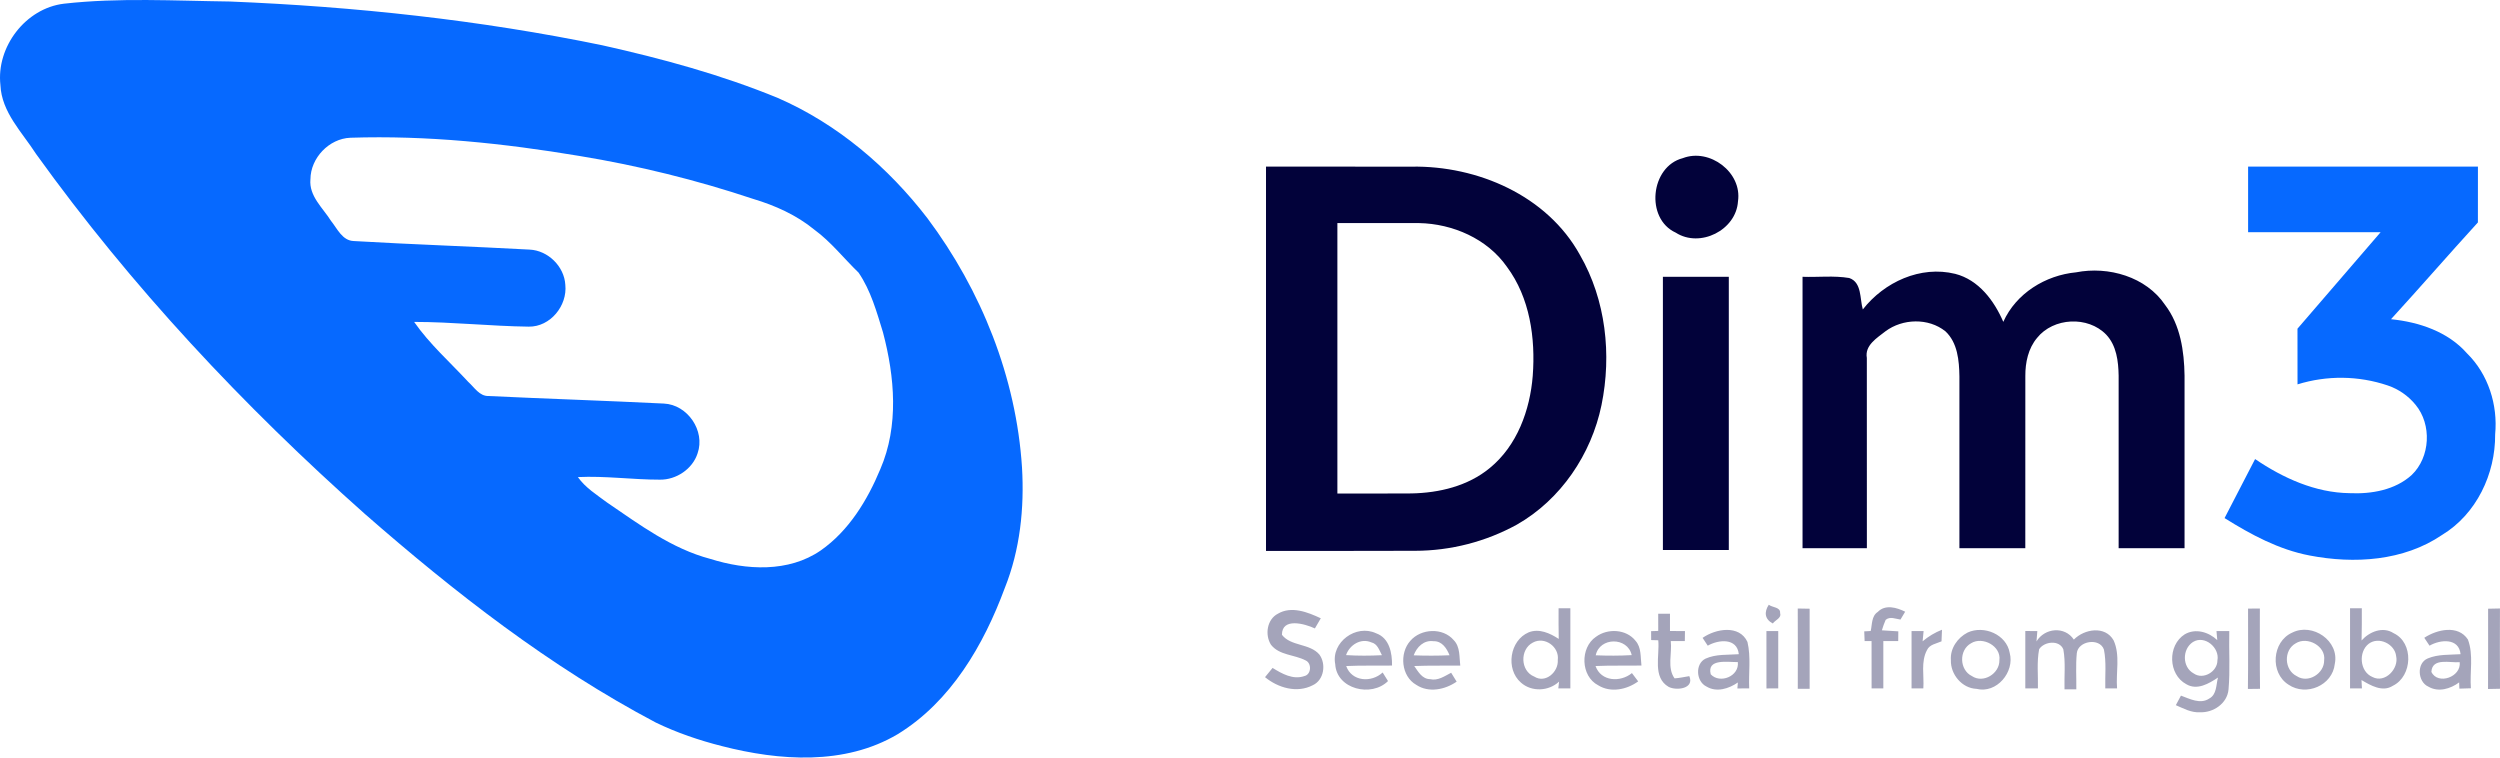
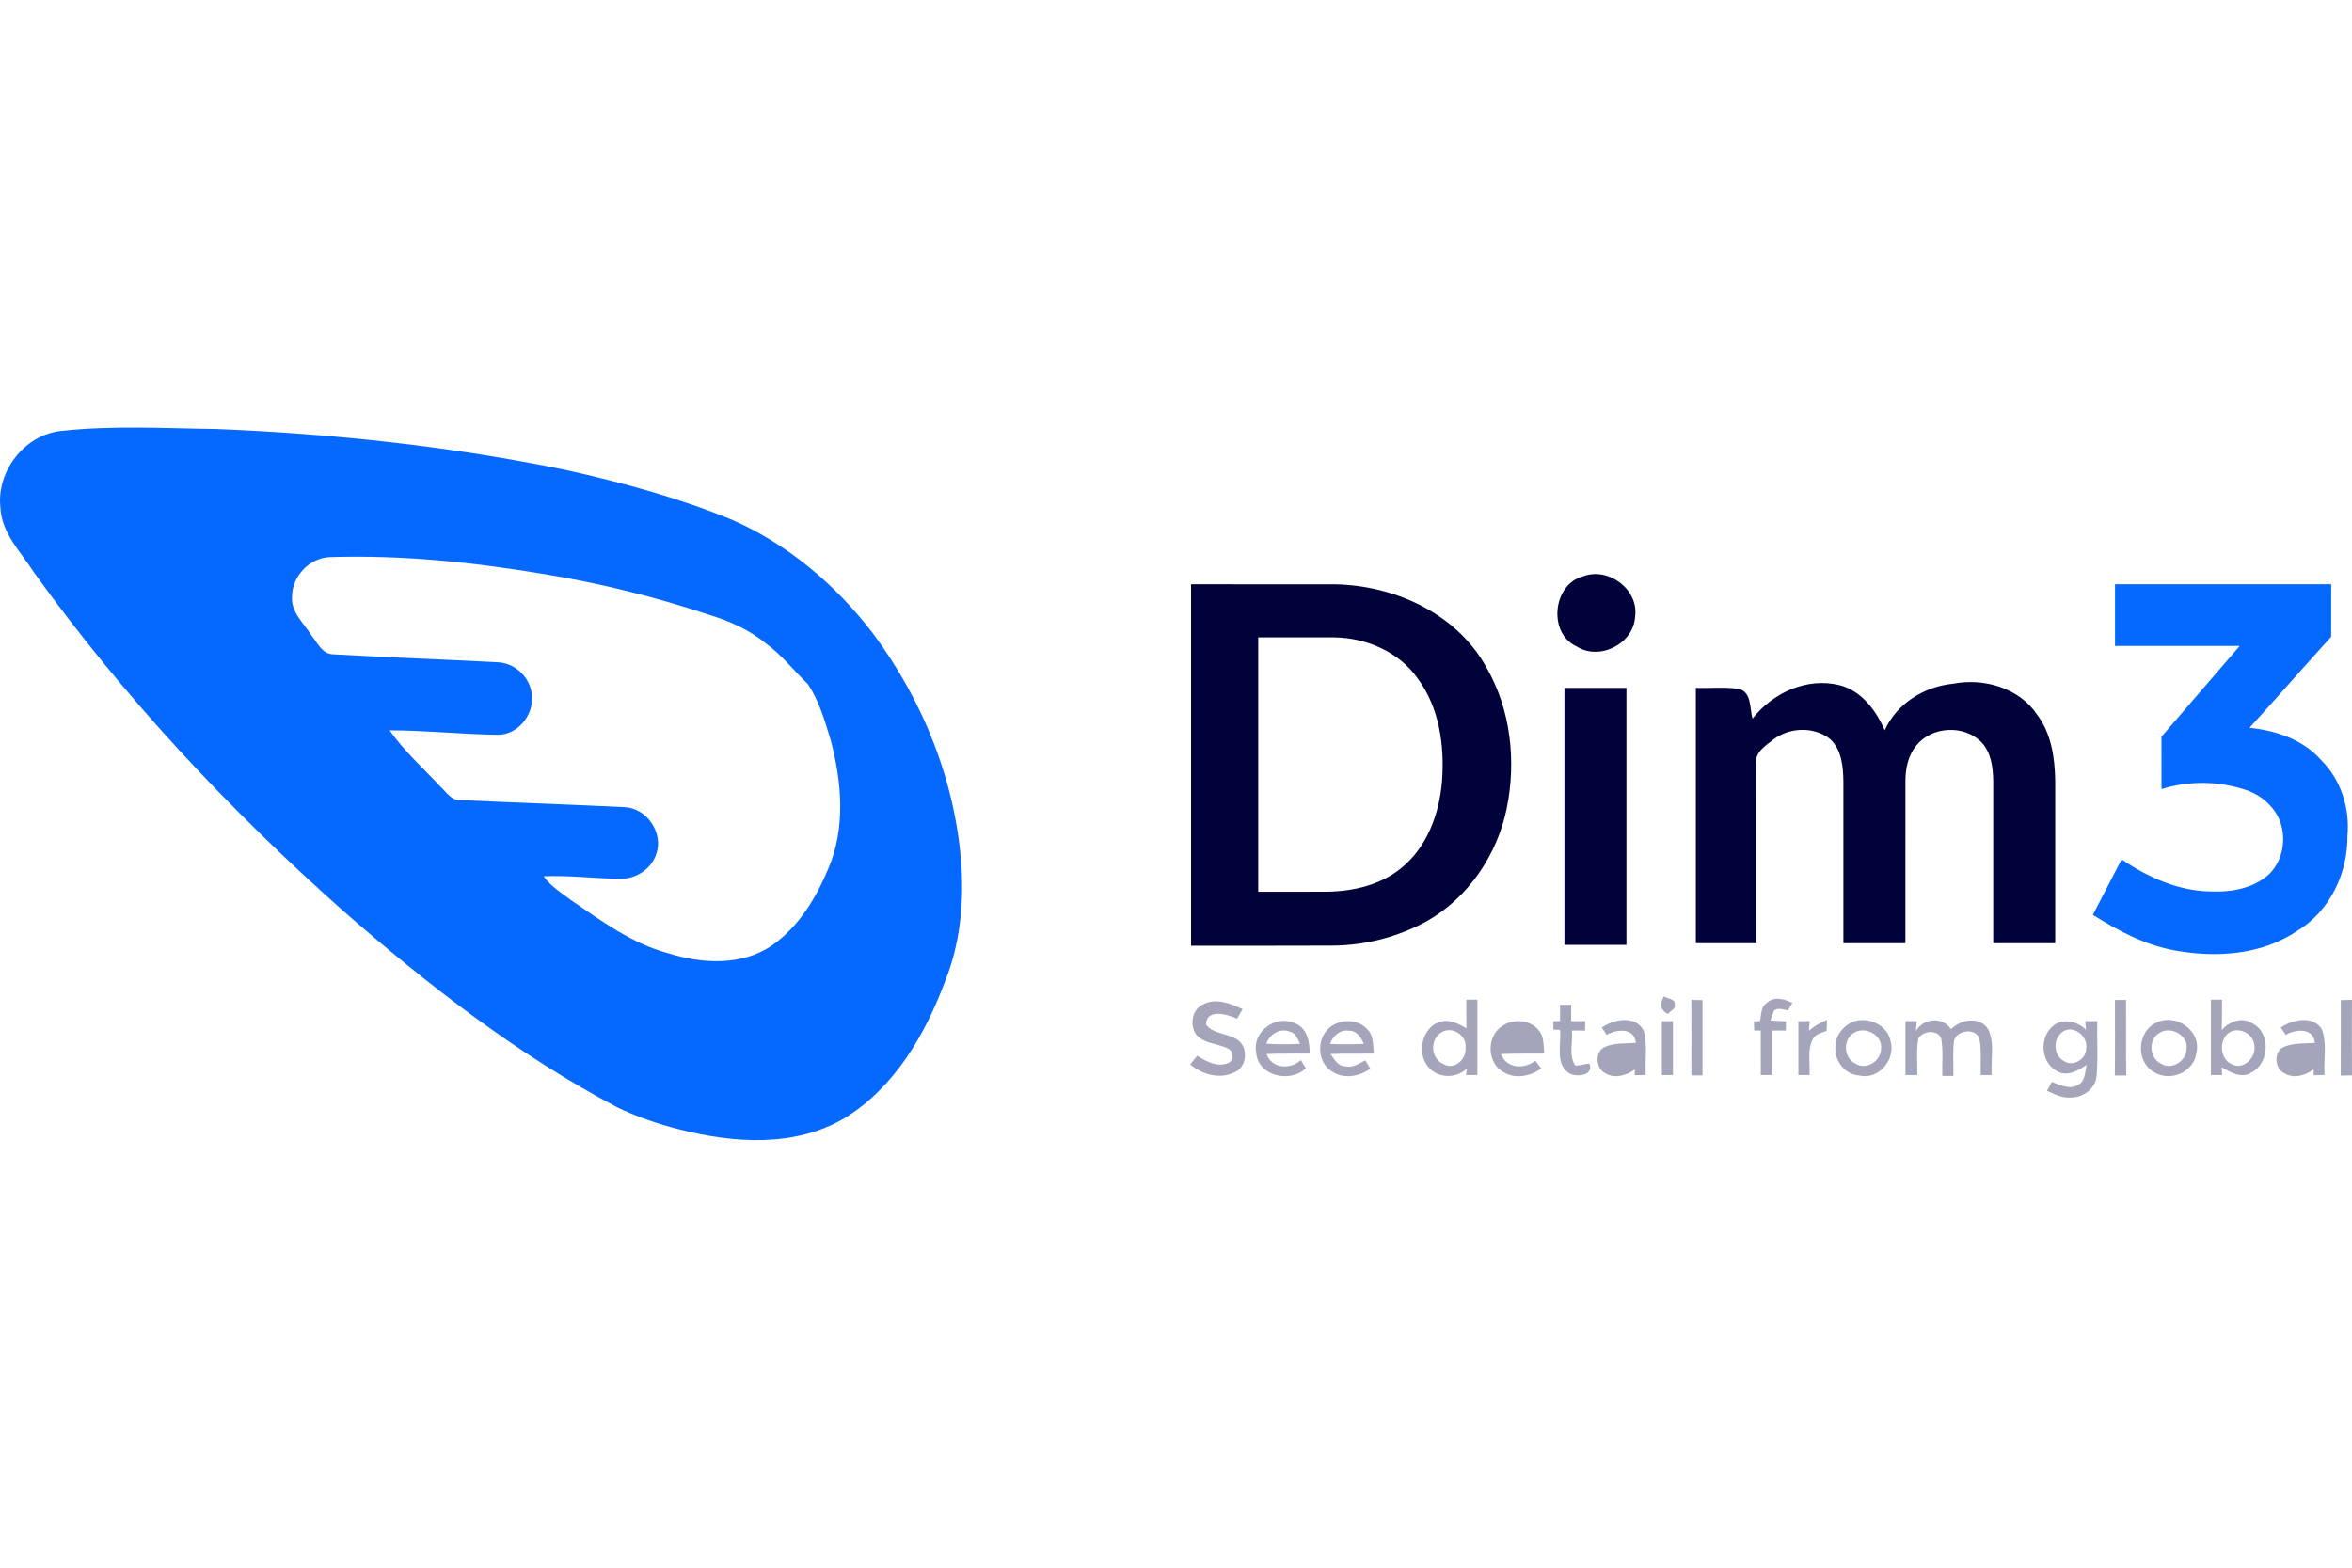
- <svg xmlns="http://www.w3.org/2000/svg" height="40" width="132">
-   <g fill="none" fill-rule="evenodd">
-     <path d="M-46-20h224v80H-46z" />
-     <path d="M3.377.195C6.287-.132 9.224.043 12.146.08c6.596.268 13.183.975 19.652 2.31 3.153.704 6.283 1.554 9.274 2.783 3.139 1.368 5.82 3.65 7.896 6.35 2.845 3.803 4.69 8.407 4.994 13.16.127 2.15-.102 4.346-.907 6.358-1.115 3.014-2.85 6.006-5.66 7.726-2.797 1.656-6.246 1.406-9.278.627-1.2-.304-2.376-.704-3.492-1.244-5.59-2.95-10.606-6.857-15.35-11.005-6.43-5.71-12.349-12.03-17.372-19.018C1.17 6.984.085 5.93.022 4.491-.204 2.48 1.349.437 3.377.195zM16.39 9.469c-.08.886.655 1.504 1.085 2.19.333.412.597 1.049 1.207 1.068 3.093.182 6.19.282 9.284.452.968.046 1.827.886 1.883 1.858.116 1.1-.79 2.225-1.93 2.21-2.018-.026-4.033-.249-6.053-.25.813 1.17 1.897 2.127 2.86 3.17.32.284.586.753 1.067.743 3.085.146 6.175.246 9.26.398 1.252.058 2.194 1.44 1.78 2.626-.264.83-1.127 1.404-1.99 1.392-1.444.002-2.887-.206-4.331-.136.396.563.991.93 1.535 1.338 1.714 1.168 3.422 2.445 5.462 2.983 1.893.594 4.127.727 5.83-.45 1.48-1.037 2.46-2.648 3.143-4.293.986-2.279.76-4.873.14-7.218-.333-1.084-.643-2.208-1.288-3.154-.784-.756-1.458-1.627-2.342-2.273-.94-.771-2.065-1.273-3.222-1.62a59.52 59.52 0 0 0-9.183-2.27c-3.989-.666-8.035-1.093-12.086-.96-1.128.044-2.105 1.069-2.11 2.196z" fill="#0669ff" />
-     <path d="M66.845 8.797c2.56.002 5.121-.003 7.682.002 3.483-.06 7.167 1.527 8.896 4.666 1.368 2.374 1.68 5.26 1.137 7.92-.534 2.597-2.148 4.995-4.47 6.316a11.203 11.203 0 0 1-5.362 1.381c-2.63.014-5.256.002-7.883.006zm3.769 2.982v14.28c1.304-.006 2.608.008 3.91-.006 1.465-.027 2.98-.388 4.129-1.335 1.45-1.179 2.132-3.062 2.276-4.877.149-1.987-.148-4.118-1.365-5.755-1.034-1.48-2.86-2.273-4.636-2.307-1.439-.002-2.877.001-4.314 0zm39.004 2.6c1.709-.335 3.698.233 4.7 1.723.807 1.06 1.007 2.435 1.026 3.733.002 3.035 0 6.072 0 9.109h-3.48c0-3.037.004-6.074 0-9.113-.013-.756-.112-1.588-.657-2.163-.963-.997-2.788-.906-3.651.175-.466.554-.622 1.298-.618 2.006-.002 3.033 0 6.064-.002 9.095h-3.479c-.002-3.024 0-6.049 0-9.072-.013-.831-.094-1.78-.741-2.381-.894-.714-2.257-.675-3.165.002-.446.352-1.101.74-.982 1.405.004 3.349 0 6.697.002 10.046h-3.397V14.615c.82.03 1.652-.073 2.465.064.676.229.553 1.104.718 1.66 1.13-1.447 3.045-2.33 4.877-1.88 1.24.316 2.057 1.416 2.54 2.535.676-1.507 2.227-2.461 3.844-2.615zM87.801 29.04V14.615h3.48V29.04zM88.85 8.351c1.417-.546 3.143.748 2.916 2.277-.093 1.524-2.007 2.48-3.286 1.656-1.623-.74-1.335-3.494.37-3.933z" fill="#02023a" />
-     <path d="M118.7 12.26c-.003-1.155-.003-2.309 0-3.463h12.135c-.002.983 0 1.964-.002 2.947-1.543 1.692-3.043 3.421-4.588 5.11 1.48.15 3.003.656 4.012 1.802 1.125 1.104 1.635 2.724 1.487 4.28.017 2.086-.988 4.21-2.802 5.308-2.032 1.383-4.642 1.54-6.995 1.086-1.628-.31-3.101-1.106-4.49-1.975.534-1.04 1.075-2.077 1.612-3.116 1.473.999 3.176 1.778 4.988 1.8 1.148.053 2.4-.161 3.278-.957.988-.943 1.075-2.668.203-3.714a3.235 3.235 0 0 0-1.466-1.016 7.735 7.735 0 0 0-4.763-.057c-.002-.981 0-1.96-.002-2.94l4.391-5.096z" fill="#0669ff" />
-     <path d="M93.606 32.92c-.43-.224-.47-.6-.214-.99.18.15.63.12.597.44.09.266-.262.368-.383.55zm-26.133-.516c.714-.423 1.58-.08 2.265.242l-.312.535c-.538-.25-1.741-.589-1.74.336.468.616 1.464.445 1.975 1.04.37.499.252 1.347-.345 1.622-.834.435-1.832.142-2.523-.425.13-.163.264-.327.399-.488.494.305 1.08.64 1.679.43.37-.082.399-.679.064-.827-.592-.311-1.387-.263-1.828-.827-.33-.523-.214-1.338.366-1.638zm14.82-.287h.622v4.231l-.636-.002.04-.357c-.546.513-1.453.556-2.016.05-.818-.712-.593-2.227.413-2.652.55-.218 1.124.046 1.585.348a64.689 64.689 0 0 1-.008-1.618zm-1.356 1.81c-.697.354-.668 1.504.07 1.796.595.381 1.29-.25 1.244-.877.092-.692-.692-1.26-1.314-.919zm13.984-1.798c.156.002.47.007.628.011-.004 1.41-.004 2.82 0 4.228-.158.002-.47.002-.626.002.002-1.414.006-2.828-.002-4.241zm4.224.182c.399-.413 1.002-.234 1.448-.013l-.248.415c-.26-.036-.553-.18-.782.016a4.601 4.601 0 0 0-.2.552c.289.02.577.038.868.054l-.005.513h-.786v2.5h-.62c-.002-.832-.002-1.665-.002-2.5-.09.002-.274.002-.366.002-.004-.129-.016-.385-.02-.514l.341-.019c.081-.344.035-.786.372-1.006zm19.552-.177l.624-.005c.002 1.413-.011 2.827.008 4.24a69.21 69.21 0 0 0-.64.008c.02-1.413.006-2.829.008-4.243zm5.385-.017h.622c0 .566.004 1.133-.013 1.7.412-.461 1.119-.756 1.69-.386 1.078.502 1.004 2.273-.04 2.779-.548.352-1.172-.02-1.654-.304.006.146.014.294.023.442h-.628zm.99 1.871c-.562.43-.481 1.478.195 1.758.66.347 1.4-.436 1.25-1.1-.068-.644-.913-1.054-1.445-.658zm6.3-1.848c.156-.004.47-.011.626-.013-.004 1.411-.01 2.825.002 4.239l-.632.013c.01-1.413.002-2.827.004-4.239zm-43.82.266l.623-.002c-.002.304-.002.61 0 .913l.791.004-.007.529c-.249-.002-.495-.002-.742-.002.073.642-.202 1.412.2 1.97.26-.018.519-.074.779-.118.283.664-.678.78-1.09.568-.865-.502-.467-1.649-.55-2.462l-.375-.01c-.002-.12-.002-.354-.002-.471l.376-.012c-.002-.302-.002-.605-.002-.907zM70.5 35.069c-.225-1.163 1.102-2.127 2.154-1.633.71.249.855 1.045.845 1.705-.807.013-1.614-.012-2.42.026.292.824 1.334.89 1.925.34l.283.453c-.87.871-2.712.434-2.787-.89zm.572-.479c.63.039 1.262.037 1.894.004-.141-.26-.232-.602-.56-.677-.554-.242-1.155.139-1.334.673zm3.394-.755c.564-.654 1.718-.71 2.29-.037.35.356.289.89.346 1.346-.81.008-1.621-.011-2.43.022.21.3.416.688.838.694.41.098.766-.162 1.111-.339l.29.47c-.612.425-1.476.604-2.131.17-.798-.451-.905-1.669-.314-2.326zm.177.767c.63.023 1.262.023 1.893-.004-.148-.365-.396-.756-.845-.742-.509-.073-.888.306-1.048.746zm9.626-.98c.616-.457 1.599-.41 2.088.213.317.357.256.865.312 1.306-.81.013-1.618-.01-2.425.025.289.825 1.315.87 1.922.373l.33.438c-.596.435-1.45.616-2.108.208-.934-.479-.972-1.989-.119-2.564zm-.015.978c.206-.97 1.683-.979 1.9-.01-.633.037-1.269.035-1.9.01zm5.643-.921c.691-.485 1.943-.708 2.369.217.19.8.054 1.637.092 2.452-.21 0-.418 0-.624.002l.025-.315c-.476.329-1.125.538-1.658.213-.547-.26-.613-1.198-.05-1.471.549-.25 1.17-.192 1.758-.235-.088-.873-1.069-.777-1.64-.45l-.272-.413zm.43 1.925c-.22-.856.926-.633 1.43-.646.089.754-.951 1.163-1.43.646zm2.94-2.285h.624c0 1.01-.002 2.018 0 3.027l-.622.004c-.002-1.01 0-2.021-.002-3.03zm7.663 0l.636.002-.052.54a3.629 3.629 0 0 1 1.023-.611c-.006.154-.02.46-.025.613-.27.122-.628.16-.765.458-.335.62-.148 1.358-.195 2.027h-.622zm2.957.08c.863-.401 2.057.099 2.226 1.074.272 1.012-.693 2.166-1.756 1.898-.765-.03-1.375-.767-1.35-1.515-.047-.612.348-1.185.88-1.456zm.189.563c-.657.36-.624 1.41.04 1.734.603.41 1.466-.134 1.452-.832.104-.754-.888-1.276-1.492-.902zm2.86-.645c.158.002.475.004.635.004l-.044.546c.431-.715 1.489-.82 1.972-.096.555-.567 1.656-.748 2.101.043.357.786.112 1.696.181 2.534h-.622c-.019-.684.066-1.38-.073-2.056-.23-.638-1.365-.455-1.431.199-.062.632-.017 1.269-.025 1.905h-.624c-.021-.702.065-1.415-.062-2.11-.21-.515-1.013-.419-1.277-.009-.132.68-.048 1.38-.065 2.071h-.666zm8.418.175c.57-.332 1.263-.123 1.718.306-.01-.12-.03-.358-.042-.477l.676-.002c-.024 1.027.05 2.058-.04 3.083-.063.739-.806 1.24-1.51 1.204-.46.033-.868-.202-1.272-.373l.27-.504c.462.167 1.017.47 1.488.158.41-.214.364-.731.467-1.112-.48.32-1.102.689-1.67.352-.965-.513-1.004-2.056-.085-2.635zm.437.404c-.58.373-.58 1.335.043 1.666.496.346 1.25-.1 1.246-.695.13-.669-.676-1.352-1.289-.97zm5.235-.492c1.069-.543 2.508.43 2.251 1.65-.119 1.14-1.512 1.73-2.444 1.096-.988-.621-.874-2.27.193-2.746zm.189.563c-.653.362-.613 1.406.05 1.731.6.404 1.462-.136 1.45-.832.106-.756-.896-1.283-1.5-.899zm6.787-.292c.67-.44 1.79-.7 2.305.094.306.814.09 1.722.156 2.572l-.608.019a18.974 18.974 0 0 0-.012-.33c-.458.343-1.1.536-1.626.224-.57-.254-.631-1.244-.03-1.49.547-.227 1.151-.185 1.731-.222-.085-.87-1.073-.779-1.639-.45l-.277-.417zm.375 1.8c.043-.767.992-.463 1.495-.513.096.779-1.156 1.229-1.495.513z" fill="#a4a4ba" />
+ <svg xmlns="http://www.w3.org/2000/svg" height="88" width="132">
+   <g fill="none">
+     <path d="M3.377 24.195c2.91-.327 5.847-.152 8.769-.115 6.596.268 13.183.975 19.652 2.31 3.153.704 6.283 1.554 9.274 2.783 3.139 1.368 5.82 3.65 7.896 6.35 2.845 3.803 4.69 8.407 4.994 13.16.127 2.15-.102 4.346-.907 6.358-1.115 3.014-2.85 6.006-5.66 7.726-2.797 1.656-6.246 1.406-9.278.627-1.2-.304-2.376-.704-3.492-1.244-5.59-2.95-10.606-6.857-15.35-11.005-6.43-5.71-12.35-12.03-17.372-19.018C1.17 30.984.085 29.93.022 28.49c-.226-2.011 1.327-4.054 3.355-4.296zm13.013 9.274c-.08.886.655 1.504 1.085 2.19.333.412.597 1.049 1.207 1.068 3.093.182 6.19.282 9.284.452.968.046 1.827.886 1.883 1.858.116 1.1-.79 2.225-1.93 2.21-2.018-.026-4.033-.25-6.053-.25.813 1.17 1.897 2.127 2.86 3.17.32.284.586.753 1.067.743 3.085.146 6.175.246 9.26.398 1.252.058 2.194 1.44 1.78 2.626-.264.83-1.127 1.404-1.99 1.392-1.444.002-2.887-.206-4.331-.136.396.563.99.93 1.535 1.338 1.714 1.168 3.422 2.445 5.462 2.983 1.893.594 4.127.727 5.83-.45 1.48-1.037 2.46-2.648 3.143-4.293.986-2.28.76-4.873.14-7.218-.333-1.084-.643-2.208-1.288-3.154-.784-.756-1.458-1.627-2.342-2.273-.94-.771-2.065-1.273-3.222-1.62a59.52 59.52 0 0 0-9.183-2.27c-3.99-.666-8.035-1.093-12.086-.96-1.128.044-2.105 1.069-2.11 2.196z" fill="#0669ff" />
+     <path d="M66.845 32.797c2.56.002 5.12-.003 7.682.002 3.483-.06 7.167 1.527 8.896 4.666 1.368 2.374 1.68 5.26 1.137 7.92-.534 2.597-2.148 4.995-4.47 6.316a11.203 11.203 0 0 1-5.362 1.38c-2.63.015-5.256.003-7.883.007zm3.769 2.982v14.28c1.304-.006 2.608.008 3.91-.006 1.465-.027 2.98-.388 4.129-1.335 1.45-1.18 2.132-3.062 2.276-4.877.149-1.987-.148-4.118-1.365-5.755-1.034-1.48-2.86-2.273-4.636-2.307-1.44-.002-2.877 0-4.314 0zm39.004 2.6c1.709-.335 3.698.233 4.7 1.723.807 1.06 1.007 2.435 1.026 3.733.002 3.035 0 6.072 0 9.109h-3.48c0-3.037.004-6.074 0-9.113-.013-.756-.112-1.588-.657-2.163-.963-.997-2.788-.906-3.651.175-.466.554-.622 1.298-.618 2.006-.002 3.033 0 6.064-.002 9.095h-3.48v-9.072c-.012-.831-.093-1.78-.74-2.381-.894-.714-2.257-.675-3.165.002-.446.352-1.101.74-.982 1.405.004 3.349 0 6.697.002 10.046h-3.397v-14.33c.82.03 1.652-.072 2.465.065.676.229.553 1.104.718 1.66 1.13-1.447 3.045-2.33 4.877-1.88 1.24.316 2.057 1.416 2.54 2.535.676-1.507 2.227-2.461 3.844-2.615zM87.8 53.039V38.616h3.48V53.04zm1.049-20.688c1.417-.546 3.143.748 2.916 2.277-.093 1.524-2.007 2.48-3.286 1.656-1.623-.74-1.335-3.494.37-3.933z" fill="#02023a" />
+     <path d="M118.7 36.26a666.244 666.244 0 0 1 0-3.463h12.135c-.002.983 0 1.964-.002 2.947-1.543 1.692-3.043 3.42-4.588 5.11 1.48.15 3.003.656 4.012 1.802 1.125 1.104 1.635 2.724 1.487 4.28.017 2.086-.988 4.21-2.802 5.308-2.032 1.383-4.642 1.54-6.995 1.086-1.628-.31-3.101-1.106-4.49-1.975.534-1.04 1.075-2.077 1.612-3.116 1.473.999 3.176 1.778 4.988 1.8 1.148.053 2.4-.161 3.278-.957.988-.943 1.075-2.668.203-3.714a3.235 3.235 0 0 0-1.466-1.016 7.735 7.735 0 0 0-4.763-.057c-.002-.981 0-1.96-.002-2.94l4.39-5.096z" fill="#0669ff" />
+     <path d="M93.606 56.92c-.43-.224-.47-.6-.214-.99.18.15.63.12.597.44.09.266-.262.368-.383.55zm-26.133-.516c.714-.423 1.58-.08 2.265.242l-.312.535c-.538-.25-1.741-.59-1.74.336.468.616 1.464.445 1.975 1.04.37.499.252 1.347-.345 1.622-.834.435-1.832.142-2.523-.425.13-.163.264-.327.399-.488.494.305 1.08.64 1.679.43.37-.082.399-.68.064-.827-.592-.311-1.387-.263-1.828-.827-.33-.523-.214-1.338.366-1.638zm14.82-.287h.622v4.23l-.636-.001.04-.357c-.546.513-1.453.556-2.016.05-.818-.712-.593-2.227.413-2.652.55-.218 1.124.046 1.585.348-.01-.54-.012-1.079-.008-1.618zm-1.356 1.81c-.697.354-.668 1.504.07 1.796.595.38 1.29-.25 1.244-.877.092-.692-.692-1.26-1.314-.92zm13.984-1.798l.628.01c-.004 1.41-.004 2.82 0 4.229-.158.002-.47.002-.626.002.002-1.414.006-2.828-.002-4.241zm4.224.182c.399-.413 1.002-.234 1.448-.013l-.248.415c-.26-.036-.553-.18-.782.016-.078.18-.145.364-.2.552.289.02.577.038.868.054l-.005.513h-.786v2.5h-.62c-.002-.832-.002-1.665-.002-2.5-.09.002-.274.002-.366.002-.004-.13-.016-.385-.02-.514l.34-.02c.082-.343.036-.785.373-1.005zm19.552-.177l.624-.005c.002 1.413-.011 2.827.008 4.24a69.21 69.21 0 0 0-.64.008c.02-1.413.006-2.83.008-4.243zm5.385-.017h.622c0 .566.004 1.133-.013 1.7.412-.461 1.119-.756 1.69-.386 1.078.502 1.004 2.273-.04 2.779-.548.352-1.172-.02-1.654-.304.006.146.014.294.023.442h-.628zm.99 1.87c-.562.43-.481 1.479.195 1.759.66.347 1.4-.436 1.25-1.1-.068-.644-.913-1.054-1.445-.658zm6.3-1.847c.156-.004.47-.011.626-.013-.004 1.41-.01 2.825.002 4.239l-.632.013c.01-1.413.002-2.827.004-4.24zm-43.82.266l.623-.002c-.002.304-.002.61 0 .913l.79.004-.006.529c-.25-.002-.495-.002-.742-.002.073.642-.202 1.412.2 1.97.26-.018.519-.074.779-.118.283.664-.678.78-1.09.568-.865-.502-.467-1.65-.55-2.462l-.375-.01c-.002-.12-.002-.354-.002-.471l.376-.012c-.002-.302-.002-.605-.002-.907zM70.5 59.069c-.225-1.163 1.102-2.127 2.154-1.633.71.249.855 1.045.845 1.705-.807.013-1.614-.012-2.42.026.292.824 1.334.89 1.925.34l.283.453c-.87.87-2.712.434-2.787-.89zm.572-.48c.63.04 1.262.038 1.894.005-.141-.26-.232-.602-.56-.677-.554-.242-1.155.139-1.334.673zm3.394-.754c.564-.654 1.718-.71 2.29-.037.35.356.289.89.346 1.346-.81.008-1.621-.011-2.43.022.21.3.416.688.838.694.41.098.766-.162 1.11-.34l.29.47c-.611.426-1.475.605-2.13.17-.798-.45-.905-1.668-.314-2.325zm.177.767a23.9 23.9 0 0 0 1.893-.004c-.148-.365-.396-.756-.845-.742-.51-.073-.888.306-1.048.746zm9.626-.98c.616-.457 1.599-.41 2.088.213.317.357.256.865.312 1.306-.81.013-1.618-.01-2.425.025.289.825 1.315.87 1.922.373l.33.438c-.596.435-1.45.616-2.108.208-.934-.48-.972-1.99-.12-2.564zm-.015.978c.206-.97 1.683-.98 1.9-.01-.633.037-1.27.035-1.9.01zm5.643-.921c.69-.485 1.943-.708 2.369.217.19.8.054 1.637.092 2.452-.21 0-.418 0-.624.002l.025-.315c-.476.329-1.125.538-1.658.213-.547-.26-.613-1.198-.05-1.471.549-.25 1.17-.192 1.758-.235-.088-.873-1.07-.777-1.64-.45zm.43 1.925c-.22-.856.926-.633 1.43-.646.089.754-.951 1.163-1.43.646zm2.94-2.285h.624c0 1.01-.002 2.018 0 3.027l-.622.004c-.002-1.01 0-2.021-.002-3.03zm7.663 0l.636.002-.052.54c.305-.259.65-.465 1.023-.611-.006.154-.02.46-.025.613-.27.122-.628.16-.765.458-.335.62-.148 1.358-.195 2.027h-.622zm2.957.08c.863-.401 2.057.099 2.226 1.074.272 1.012-.693 2.166-1.756 1.898-.765-.03-1.375-.767-1.35-1.515-.047-.612.348-1.185.88-1.456zm.189.563c-.657.36-.624 1.41.04 1.734.603.41 1.466-.134 1.452-.832.104-.754-.888-1.276-1.492-.902zm2.86-.645c.158.002.475.004.635.004l-.044.546c.43-.715 1.489-.82 1.972-.096.555-.567 1.656-.748 2.1.043.358.786.113 1.696.182 2.534h-.622c-.02-.684.066-1.38-.073-2.056-.23-.638-1.365-.455-1.431.199-.062.632-.017 1.269-.025 1.905h-.624c-.021-.702.065-1.415-.062-2.11-.21-.515-1.013-.42-1.277-.01-.132.68-.048 1.38-.065 2.072h-.666zm8.418.175c.57-.332 1.263-.123 1.718.306-.01-.12-.03-.358-.042-.477l.676-.002c-.024 1.027.05 2.058-.04 3.083-.063.739-.806 1.24-1.51 1.204-.46.033-.868-.202-1.272-.373l.27-.504c.462.167 1.017.47 1.488.158.41-.214.364-.731.467-1.112-.48.32-1.102.689-1.67.352-.965-.513-1.004-2.056-.085-2.635zm.437.404c-.58.373-.58 1.335.043 1.666.496.346 1.25-.1 1.246-.695.13-.67-.676-1.352-1.29-.97zm5.235-.492c1.069-.543 2.508.43 2.25 1.65-.118 1.14-1.511 1.73-2.443 1.096-.988-.621-.874-2.27.193-2.746zm.189.563c-.653.362-.613 1.406.05 1.73.6.405 1.462-.135 1.45-.831.106-.756-.896-1.283-1.5-.9zm6.787-.292c.67-.44 1.79-.7 2.305.094.306.814.09 1.722.156 2.572l-.608.019-.012-.33c-.458.343-1.1.536-1.626.224-.57-.254-.631-1.244-.03-1.49.547-.227 1.15-.185 1.73-.222-.084-.87-1.072-.78-1.638-.45zm.375 1.8c.043-.767.992-.463 1.495-.513.096.779-1.156 1.229-1.495.513z" fill="#a4a4ba" />
  </g>
</svg>
